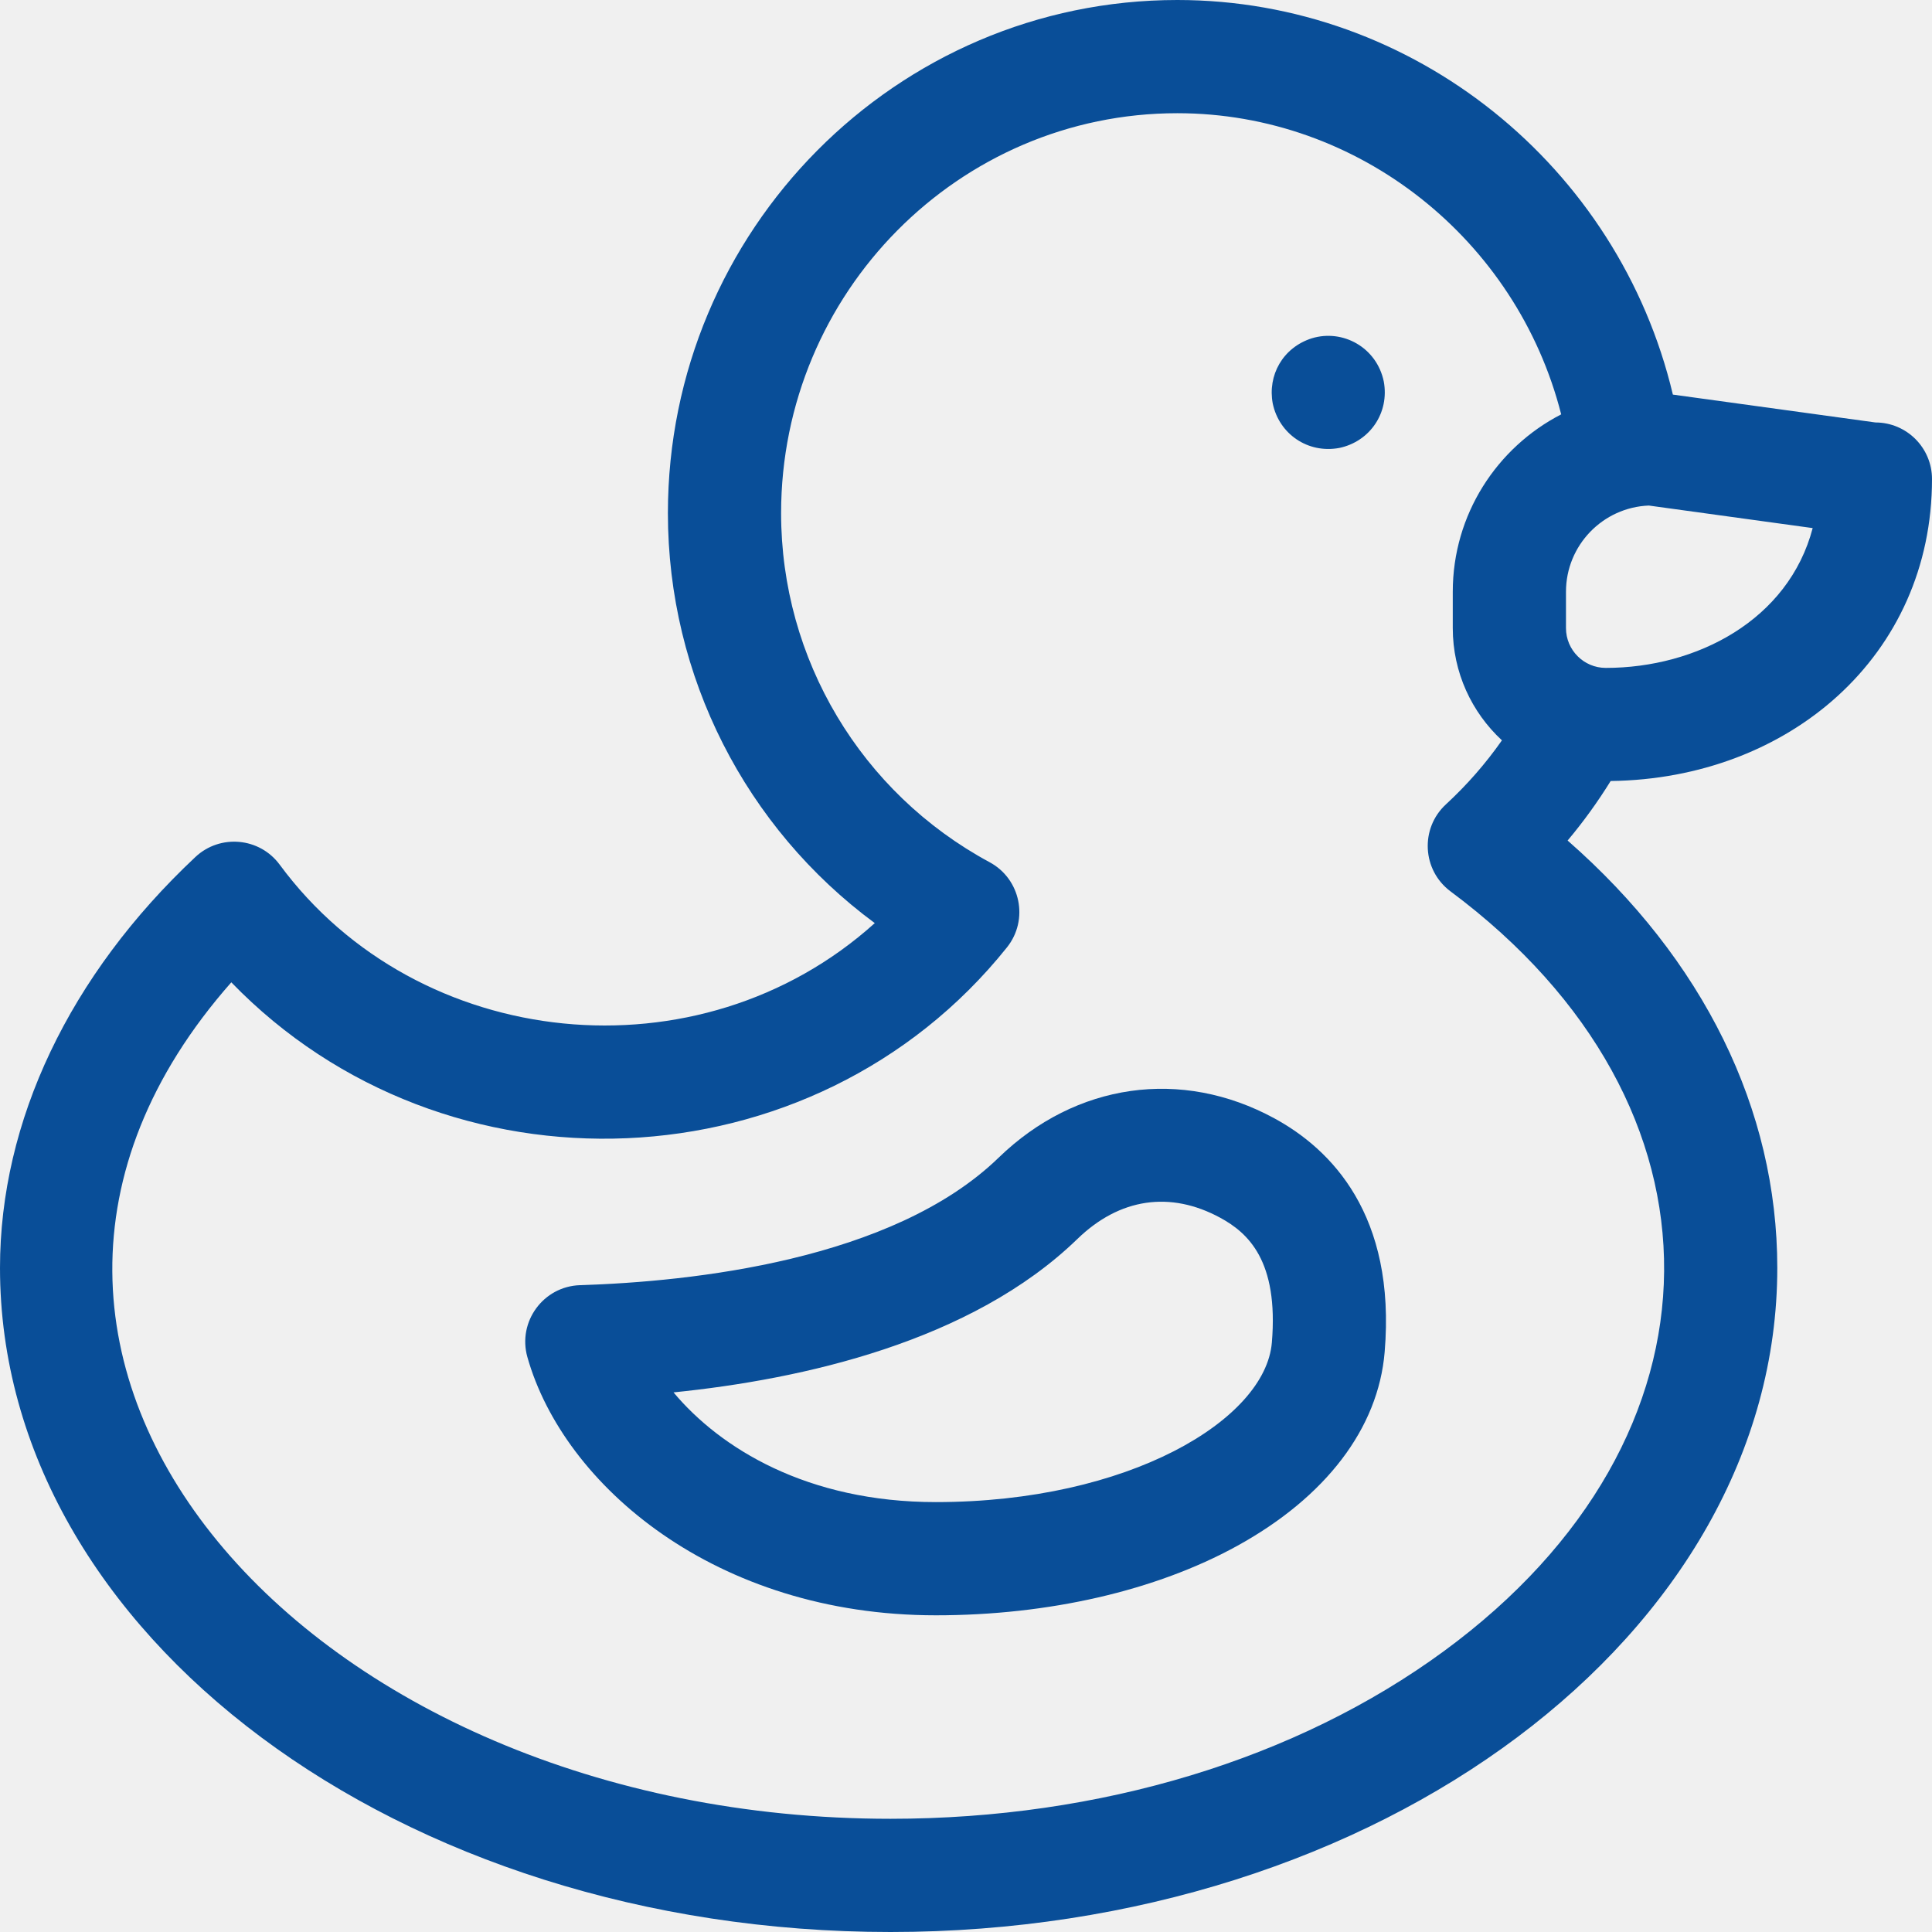
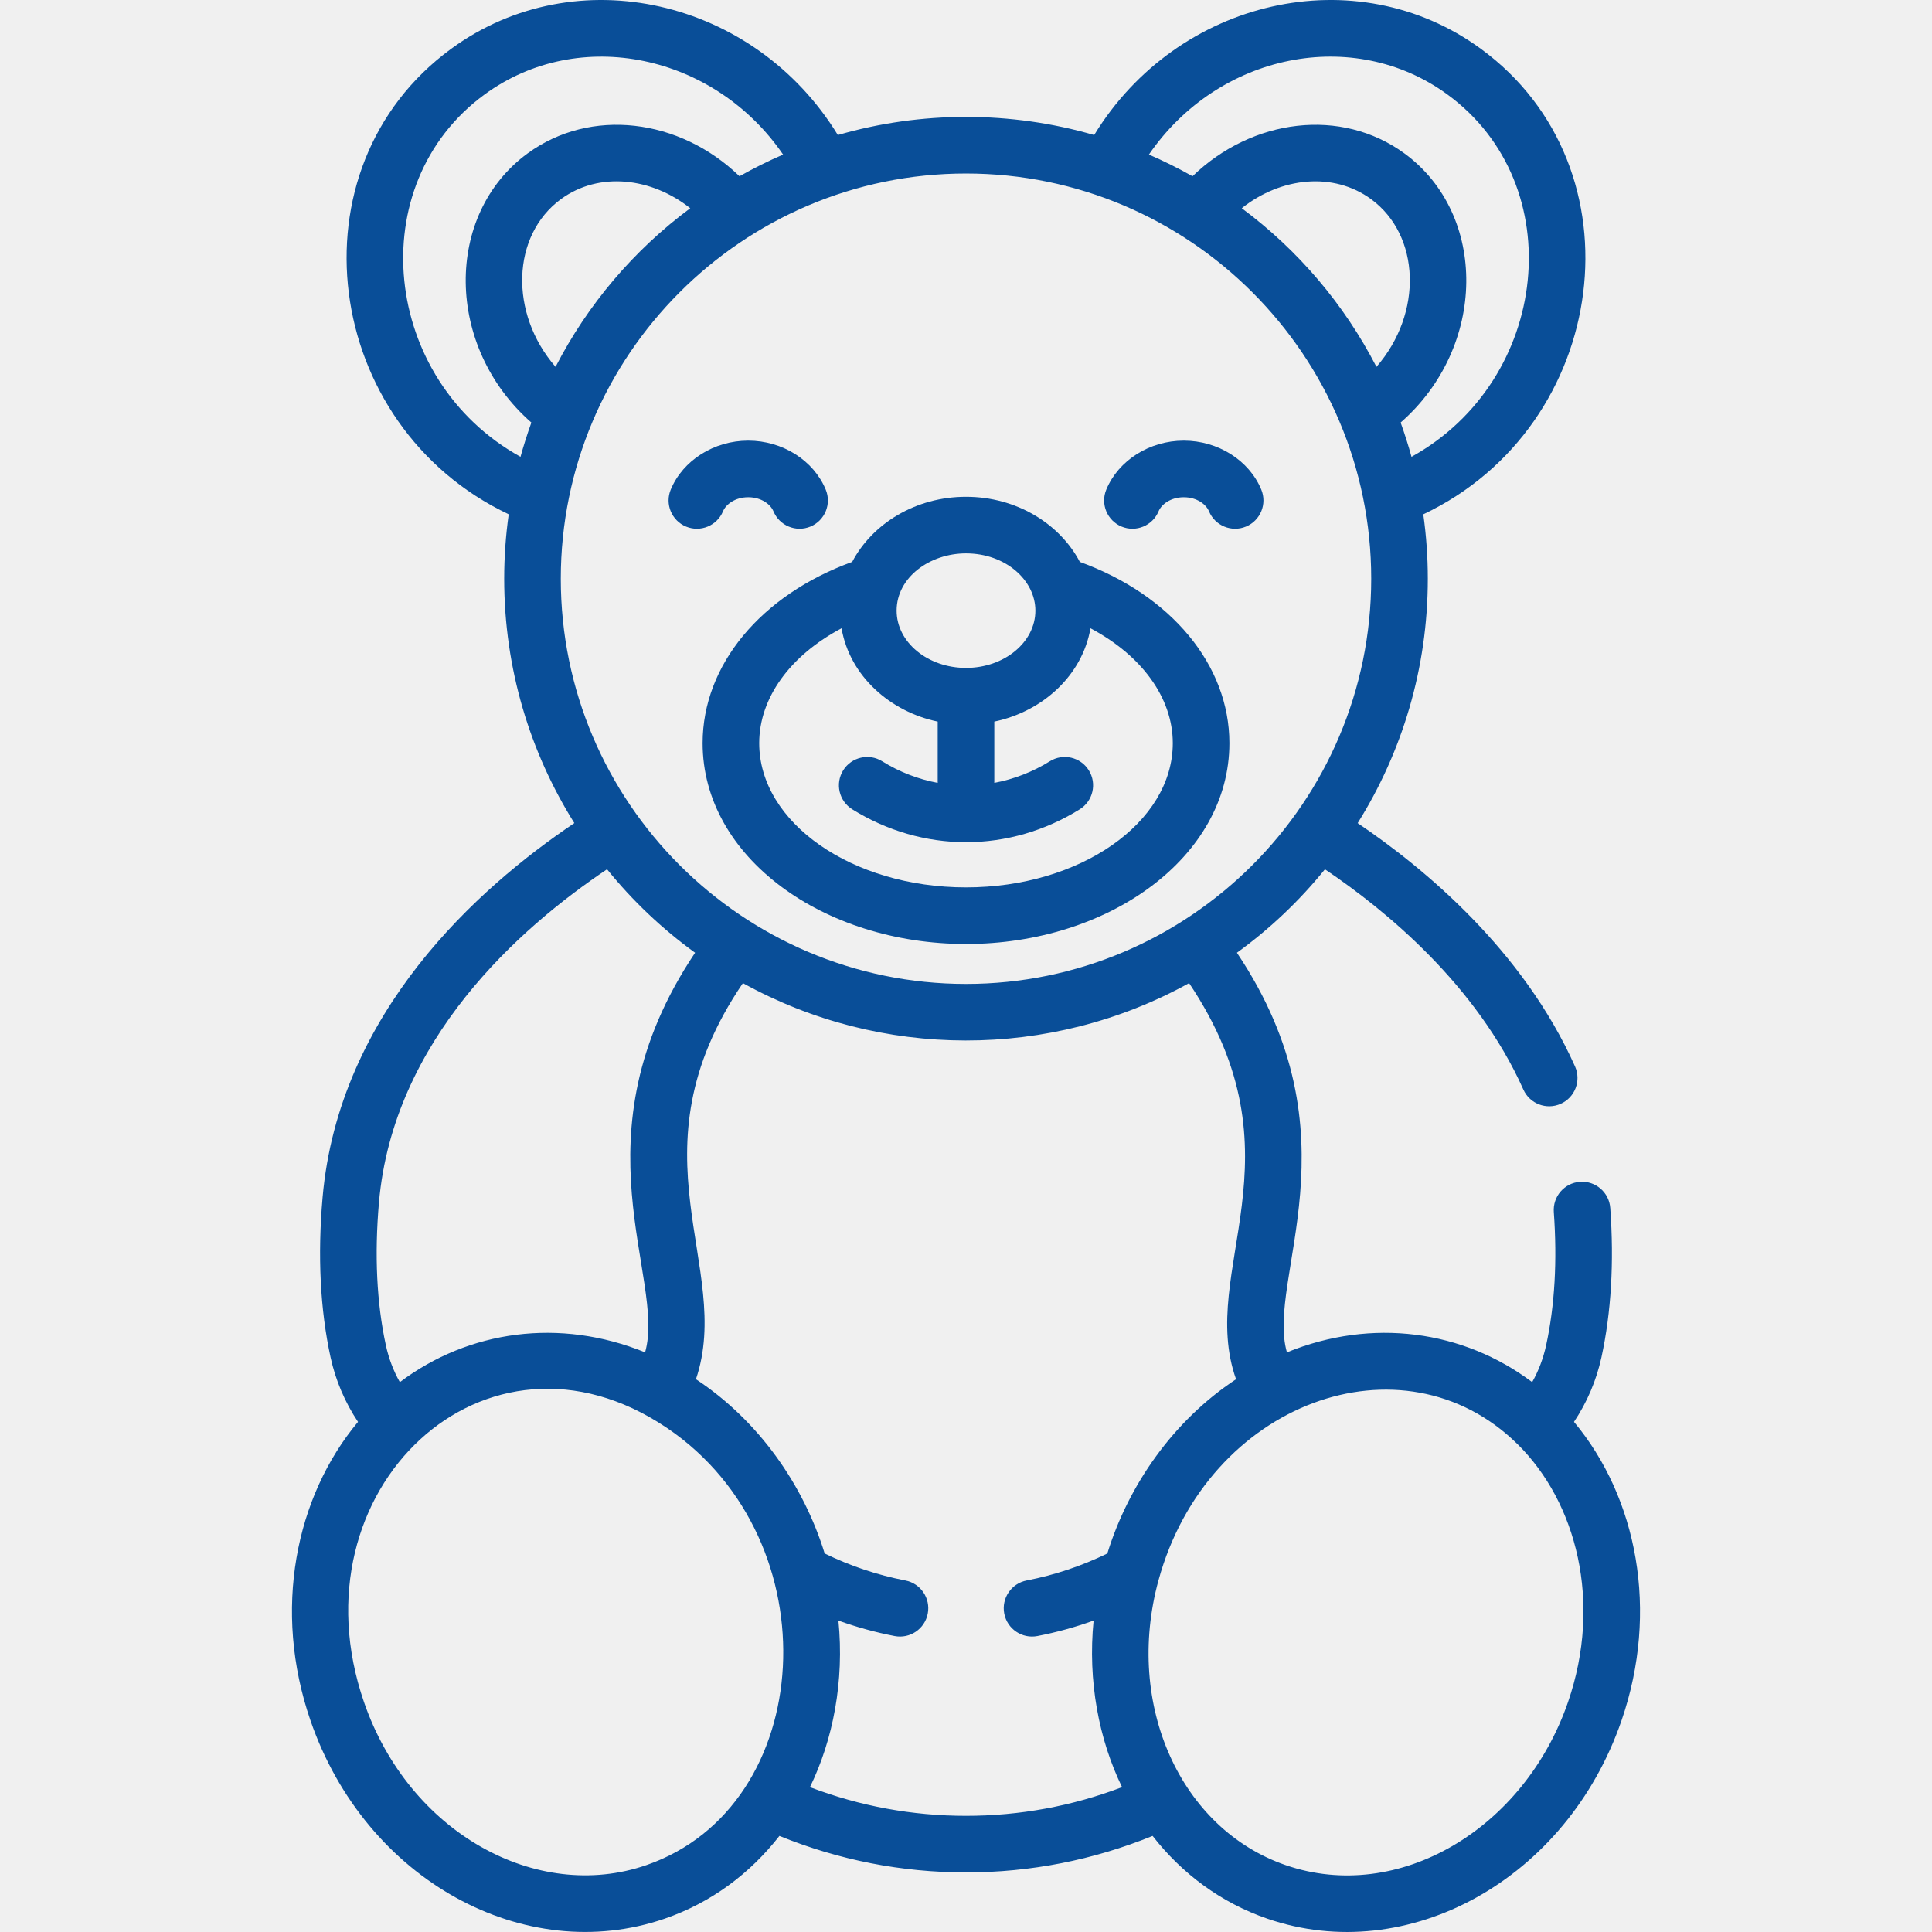
- <svg xmlns="http://www.w3.org/2000/svg" width="166" height="166" viewBox="0 0 166 166" fill="none">
-   <path d="M109.356 34.669C109.897 37.276 112.363 38.996 115.075 38.488C117.688 37.943 119.401 35.476 118.894 32.769C118.286 29.852 115.376 28.255 112.715 29.066C110.207 29.865 108.902 32.261 109.356 34.669V34.669Z" fill="#094E98" />
-   <path d="M161.145 36.299L143.735 33.904C139.092 14.303 121.486 0 101.156 0C77.022 0 57.387 19.78 57.387 44.094C57.387 58.121 64.069 71.128 75.162 79.315C60.094 92.891 35.91 90.4 24.032 74.294C22.301 71.947 18.91 71.645 16.791 73.633C5.963 83.79 0 96.327 0 108.938C0 140.402 34.325 166 76.516 166C118.528 166 152.707 140.402 152.707 108.938C152.707 95.308 146.353 82.439 134.692 72.219C136.048 70.606 137.281 68.897 138.39 67.105C153.694 66.914 166 56.365 166 41.162C166 38.479 163.827 36.303 161.145 36.299V36.299ZM124.075 141.86C111.404 151.155 94.514 156.273 76.516 156.273C26.403 156.273 -8.634 116.701 19.874 84.403C38.243 103.381 69.923 102.144 86.518 81.402C88.412 79.035 87.701 75.524 85.029 74.083C73.978 68.124 67.113 56.633 67.113 44.094C67.113 25.143 82.385 9.727 101.156 9.727C116.775 9.727 130.331 20.608 134.139 35.602C128.614 38.45 124.824 44.21 124.824 50.842V53.967C124.824 57.775 126.453 61.208 129.048 63.611C127.653 65.602 126.045 67.443 124.236 69.112C122.001 71.175 122.188 74.769 124.631 76.588C149.302 94.951 149.084 123.515 124.075 141.86V141.86ZM137.971 57.387C136.085 57.387 134.551 55.852 134.551 53.967V50.842C134.551 46.853 137.718 43.591 141.67 43.437L155.748 45.374C153.672 53.278 145.78 57.387 137.971 57.387Z" fill="#094E98" />
-   <path d="M109.497 96.09C101.51 91.746 92.431 93.04 85.803 99.469C76.686 108.311 59.359 110.127 49.843 110.423C46.681 110.521 44.454 113.569 45.315 116.608C48.434 127.631 61.489 138.789 80.406 138.789C90.107 138.789 99.295 136.675 106.279 132.836C113.914 128.639 118.422 122.723 118.971 116.176C119.963 104.373 114.366 98.739 109.497 96.09ZM109.279 115.362C108.723 121.978 96.989 129.062 80.406 129.062C69.339 129.062 61.873 124.42 57.87 119.636C68.932 118.515 83.459 115.292 92.575 106.451C96.192 102.943 100.551 102.297 104.849 104.634C107.223 105.926 109.871 108.312 109.279 115.362Z" fill="#094E98" />
+ <svg xmlns="http://www.w3.org/2000/svg" width="512" height="512" viewBox="0 0 512 512" fill="none">
+   <g clip-path="url(#clip0)">
+     <path d="M186.2 196.944C186.2 227.169 218.206 250.169 256.001 250.169C293.807 250.169 325.803 227.161 325.803 196.944C325.803 176.25 310.355 157.686 286.165 148.907C280.8 138.716 269.298 131.653 256.001 131.653C242.706 131.653 231.204 138.716 225.839 148.907C201.648 157.685 186.2 176.25 186.2 196.944V196.944ZM256.001 146.652C266.488 146.652 274.387 153.764 274.387 161.827C274.387 170.195 266.139 177.002 256.001 177.002C245.863 177.002 237.615 170.195 237.615 161.827C237.616 152.999 246.42 146.652 256.001 146.652ZM223.016 166.501C225.224 179.262 236.02 188.635 248.501 191.233V207.469C243.357 206.508 238.364 204.589 233.783 201.741C230.268 199.555 225.642 200.63 223.454 204.146C221.266 207.663 222.343 212.288 225.86 214.476C235.023 220.178 245.446 223.191 256.001 223.191C266.556 223.191 276.979 220.177 286.142 214.476C289.66 212.288 290.737 207.663 288.548 204.146C286.36 200.629 281.734 199.553 278.219 201.741C273.638 204.59 268.645 206.508 263.5 207.469V191.233C276.404 188.544 286.844 178.897 288.986 166.501C302.523 173.666 310.801 184.896 310.801 196.943C310.801 218.021 286.217 235.168 256 235.168C225.782 235.168 201.198 218.021 201.198 196.943C201.2 184.897 209.479 173.666 223.016 166.501Z" fill="#094E98" />
+     <path d="M297.228 139.547C301.052 141.135 305.442 139.323 307.032 135.498C307.776 133.705 310.184 131.774 313.714 131.774C317.244 131.774 319.652 133.705 320.397 135.498C321.988 139.325 326.377 141.136 330.201 139.547C334.026 137.958 335.84 133.569 334.251 129.744C331.028 121.986 322.775 116.775 313.715 116.775C304.656 116.775 296.403 121.986 293.18 129.744C291.589 133.569 293.403 137.958 297.228 139.547V139.547Z" fill="#094E98" />
+     <path d="M191.607 135.496C192.351 133.703 194.76 131.773 198.29 131.773C201.818 131.773 204.227 133.703 204.971 135.496C206.559 139.322 210.946 141.135 214.774 139.547C218.599 137.959 220.413 133.57 218.825 129.745C215.604 121.986 207.351 116.774 198.291 116.774C189.229 116.774 180.976 121.986 177.755 129.745C176.167 133.57 177.981 137.959 181.806 139.547C185.631 141.135 190.018 139.322 191.607 135.496V135.496Z" fill="#094E98" />
+     <path d="M417.124 376.817C420.576 371.642 423.065 365.83 424.4 359.694C426.984 347.81 427.769 334.5 426.734 320.133C426.437 316.003 422.859 312.897 418.714 313.192C414.584 313.489 411.476 317.08 411.774 321.212C412.706 334.149 412.023 346.024 409.743 356.508C408.983 360.001 407.744 363.27 406.038 366.285C387.749 352.523 363.637 349.193 341.045 358.389C335.406 338.713 360.449 301.208 327.796 252.487C336.528 246.163 344.337 238.76 351.125 230.373C367.39 241.316 391.339 261.07 403.703 288.734C405.393 292.517 409.829 294.213 413.611 292.521C417.392 290.831 419.087 286.395 417.398 282.615C403.64 251.833 377.571 230.147 359.796 218.135C371.567 199.338 378.385 177.134 378.385 153.366C378.385 147.574 377.971 141.877 377.189 136.296C426.653 112.864 435.63 44.482 392.424 12.922C359.351 -11.24 312.05 -0.338 289.965 35.78C267.846 29.381 244.171 29.376 222.037 35.78C200.009 -0.239 152.725 -11.294 119.578 12.922C76.349 44.498 85.371 112.876 134.813 136.295C134.031 141.876 133.617 147.573 133.617 153.365C133.617 177.131 140.434 199.333 152.204 218.129C126.602 235.364 89.767 268.346 85.489 317.345C84.14 332.791 84.852 347.038 87.603 359.693C88.937 365.828 91.426 371.641 94.879 376.816C78.294 396.678 72.19 426.658 82.277 455.942C96.908 498.423 139.194 521.201 176.149 508.472C188.509 504.215 198.806 496.48 206.552 486.539C222.352 492.956 238.955 496.215 256.001 496.215C273.047 496.215 289.65 492.956 305.45 486.539C313.196 496.481 323.493 504.215 335.853 508.472C373.001 521.268 415.164 498.219 429.725 455.942C439.742 426.865 433.84 396.837 417.124 376.817ZM364.776 97.221C356.232 80.643 344.089 66.341 329.078 55.181C339.565 46.851 353.444 45.538 363.328 52.757C376.428 62.328 377.146 83.001 364.776 97.221ZM383.578 25.034C416.325 48.956 410.732 100.772 374.064 121.06C373.327 118.361 372.272 115.001 371.185 111.978C394.105 91.925 394.319 56.822 372.174 40.645C355.477 28.446 331.917 31.344 316.028 46.705C312.295 44.6 308.443 42.676 304.471 40.962C322.916 14.098 358.713 6.871 383.578 25.034V25.034ZM137.938 121.06C101.2 100.735 95.74 48.909 128.424 25.034C153.588 6.653 189.396 14.473 207.53 40.962C203.558 42.676 199.706 44.601 195.974 46.705C180.085 31.344 156.526 28.446 139.828 40.645C117.654 56.844 117.925 91.951 140.817 111.979C139.703 115.075 138.632 118.52 137.938 121.06V121.06ZM148.675 52.757C158.809 45.354 172.725 47.081 182.925 55.181C167.913 66.341 155.77 80.642 147.227 97.22C134.906 83.057 135.522 62.366 148.675 52.757ZM148.616 153.365C148.616 94.322 196.631 45.98 256.001 45.98C315.238 45.98 363.388 94.191 363.388 153.365C363.388 212.586 315.193 260.751 256.001 260.751C196.791 260.751 148.616 212.579 148.616 153.365V153.365ZM100.431 318.651C104.194 275.547 137.675 245.92 160.873 230.367C167.662 238.757 175.474 246.161 184.206 252.487C151.512 301.262 176.595 338.703 170.957 358.389C148.352 349.187 124.256 352.521 105.964 366.285C104.258 363.271 103.019 360.002 102.259 356.508C99.83 345.328 99.213 332.592 100.431 318.651ZM171.265 494.292C142.217 504.298 108.386 485.689 96.457 451.059C77.06 394.736 128.777 346.093 176.669 378.368C176.73 378.409 176.791 378.449 176.852 378.49C220.786 408.316 216.425 478.736 171.265 494.292ZM293.457 411.689C286.625 415.017 279.448 417.418 272.08 418.838C268.013 419.622 265.351 423.554 266.136 427.622C266.922 431.703 270.869 434.351 274.92 433.567C279.976 432.592 284.95 431.219 289.812 429.474C288.234 445.503 291.212 460.978 297.356 473.616C284.09 478.663 270.215 481.216 256.001 481.216C241.786 481.216 227.911 478.663 214.646 473.616C220.778 461.004 223.774 445.554 222.19 429.473C227.051 431.218 232.024 432.591 237.081 433.566C241.147 434.357 245.081 431.689 245.865 427.622C246.649 423.555 243.988 419.622 239.921 418.838C232.552 417.418 225.376 415.017 218.546 411.689C212.895 393.356 200.953 376.419 184.434 365.512C194.529 335.648 166.146 305.713 196.877 260.537C233.402 280.722 278.288 280.893 315.126 260.537C346.083 306.706 317.257 336.502 327.569 365.512C311.019 376.427 299.06 393.484 293.457 411.689V411.689ZM415.545 451.058C403.932 484.771 370.579 504.572 340.737 494.291C312.926 484.711 297.995 451.872 306.992 418.87C319.934 371.47 371.799 352.89 402.064 382.632C402.101 382.668 402.141 382.699 402.179 382.734C417.804 398.163 424.659 424.593 415.545 451.058V451.058Z" fill="#094E98" />
+   </g>
+   <defs>
+     <clipPath id="clip0">
+       <rect width="512" height="512" fill="white" />
+     </clipPath>
+   </defs>
</svg>
